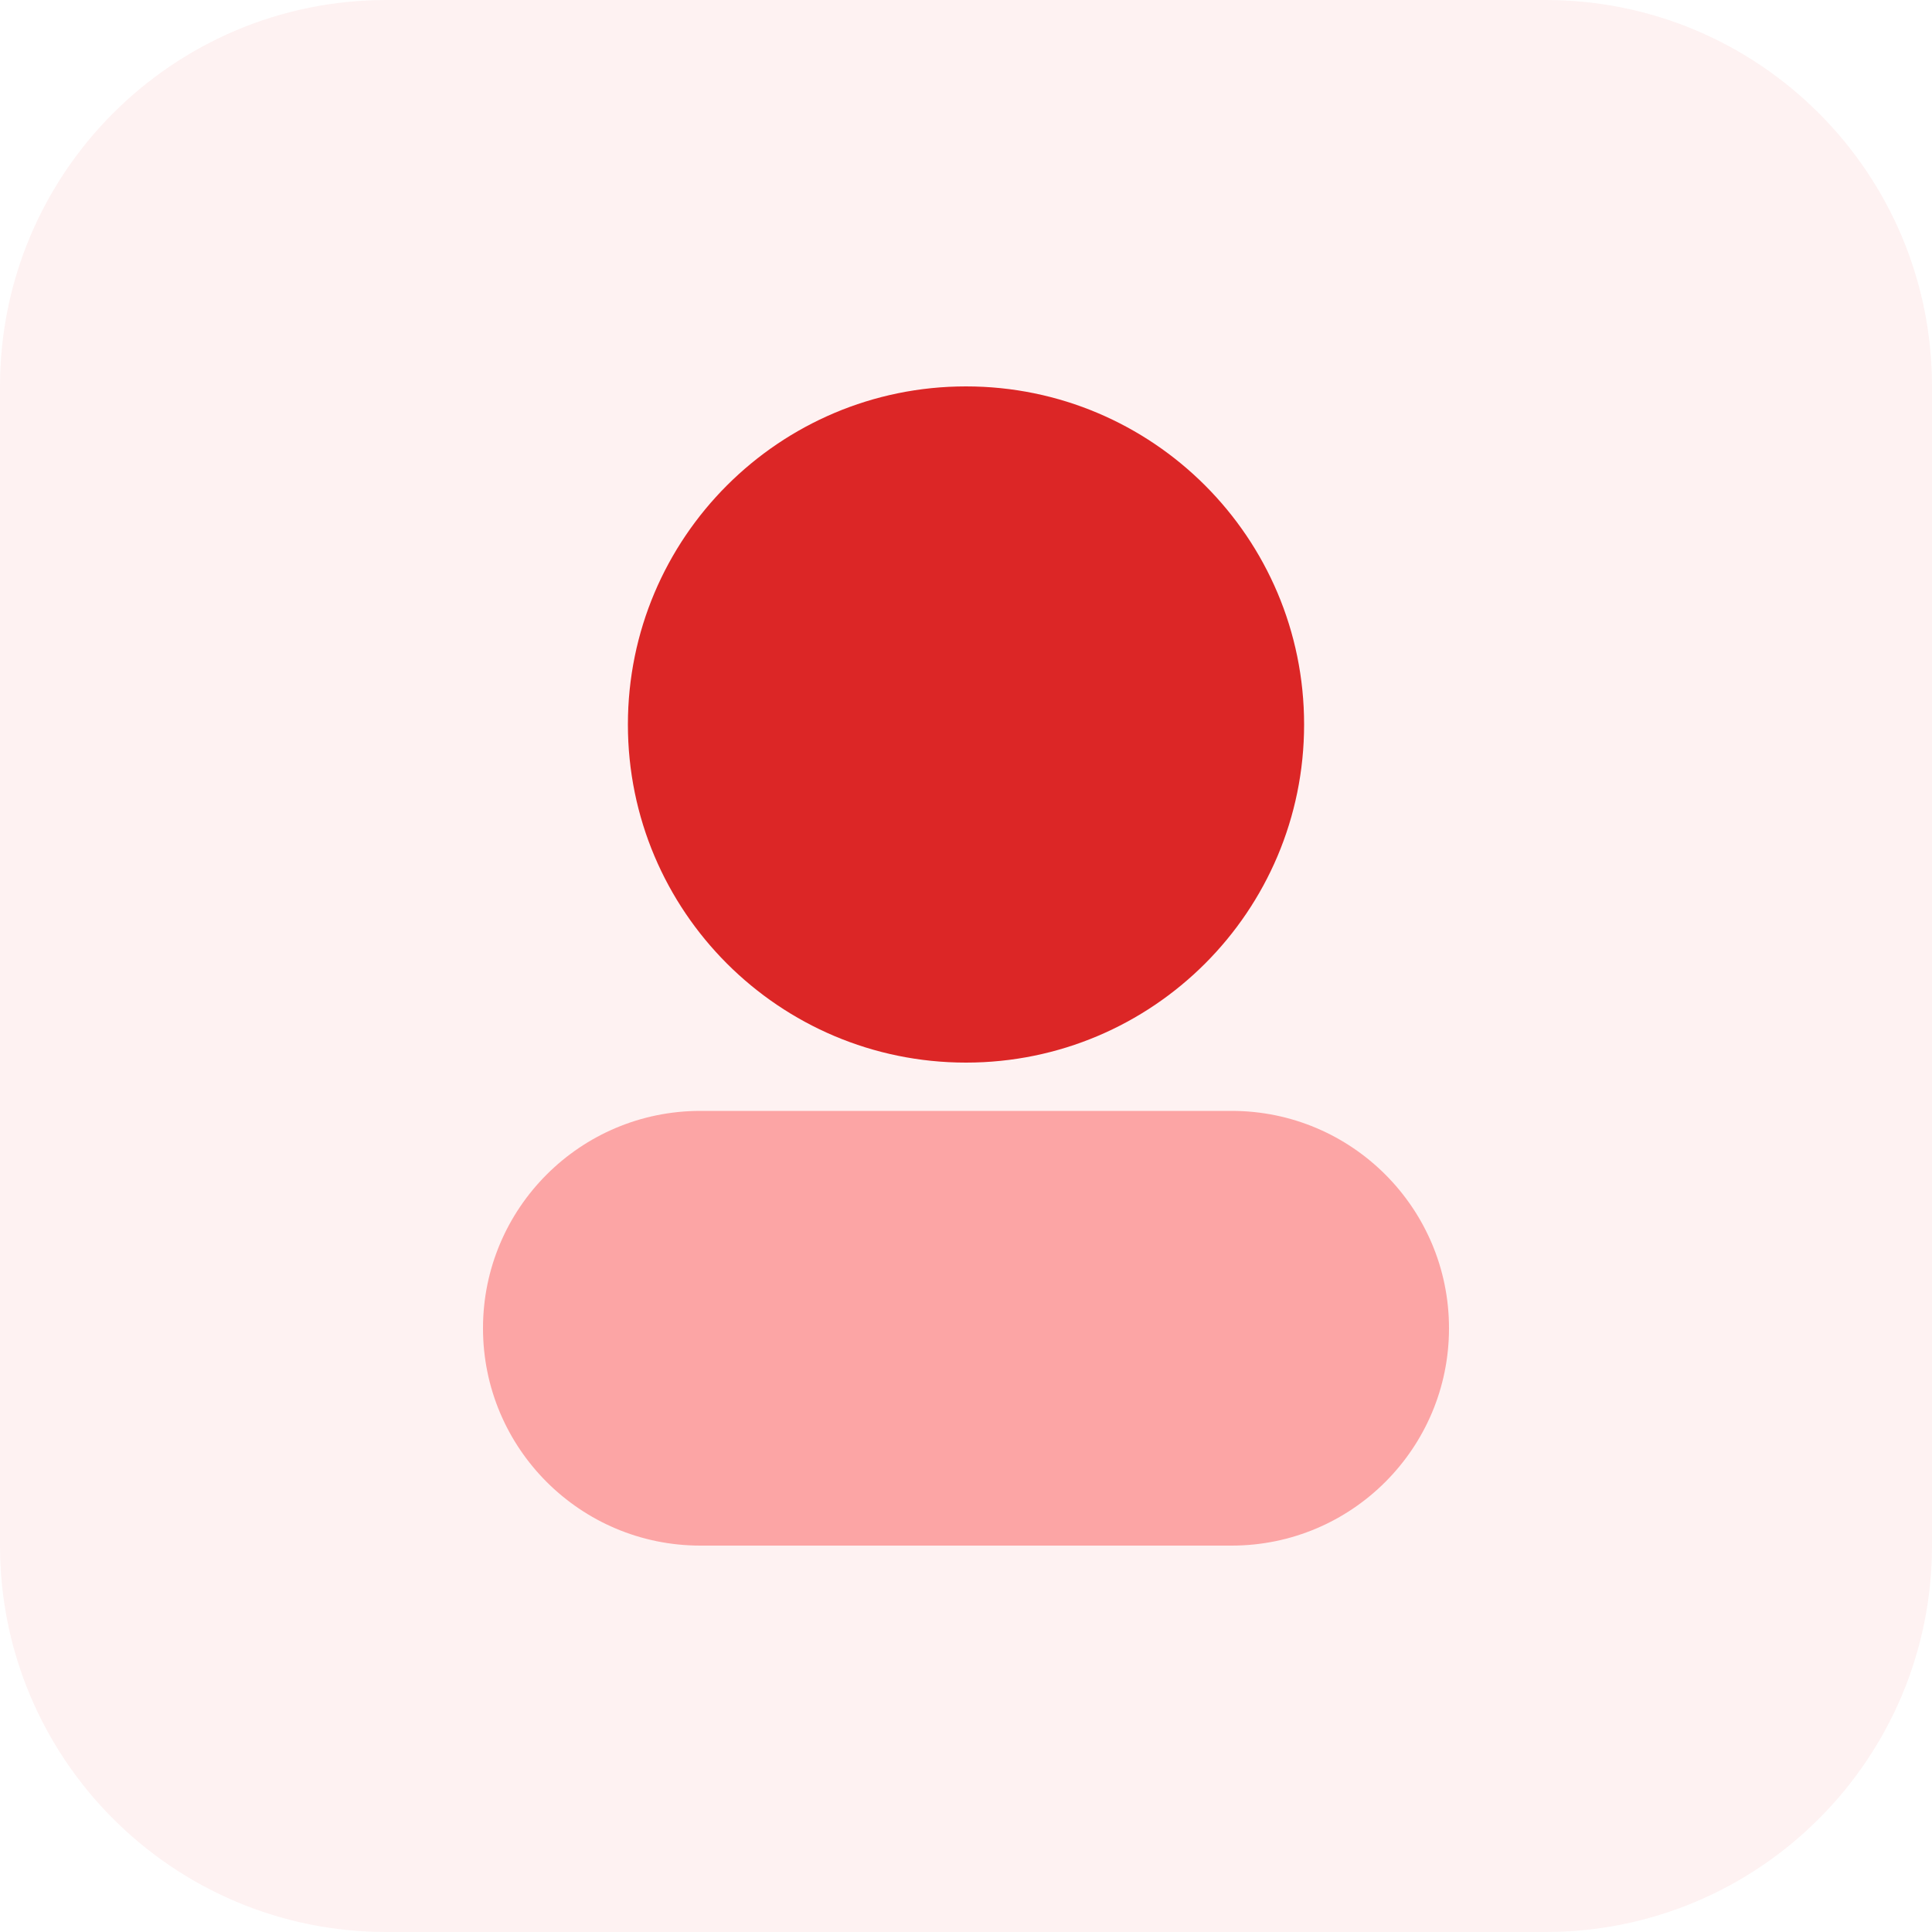
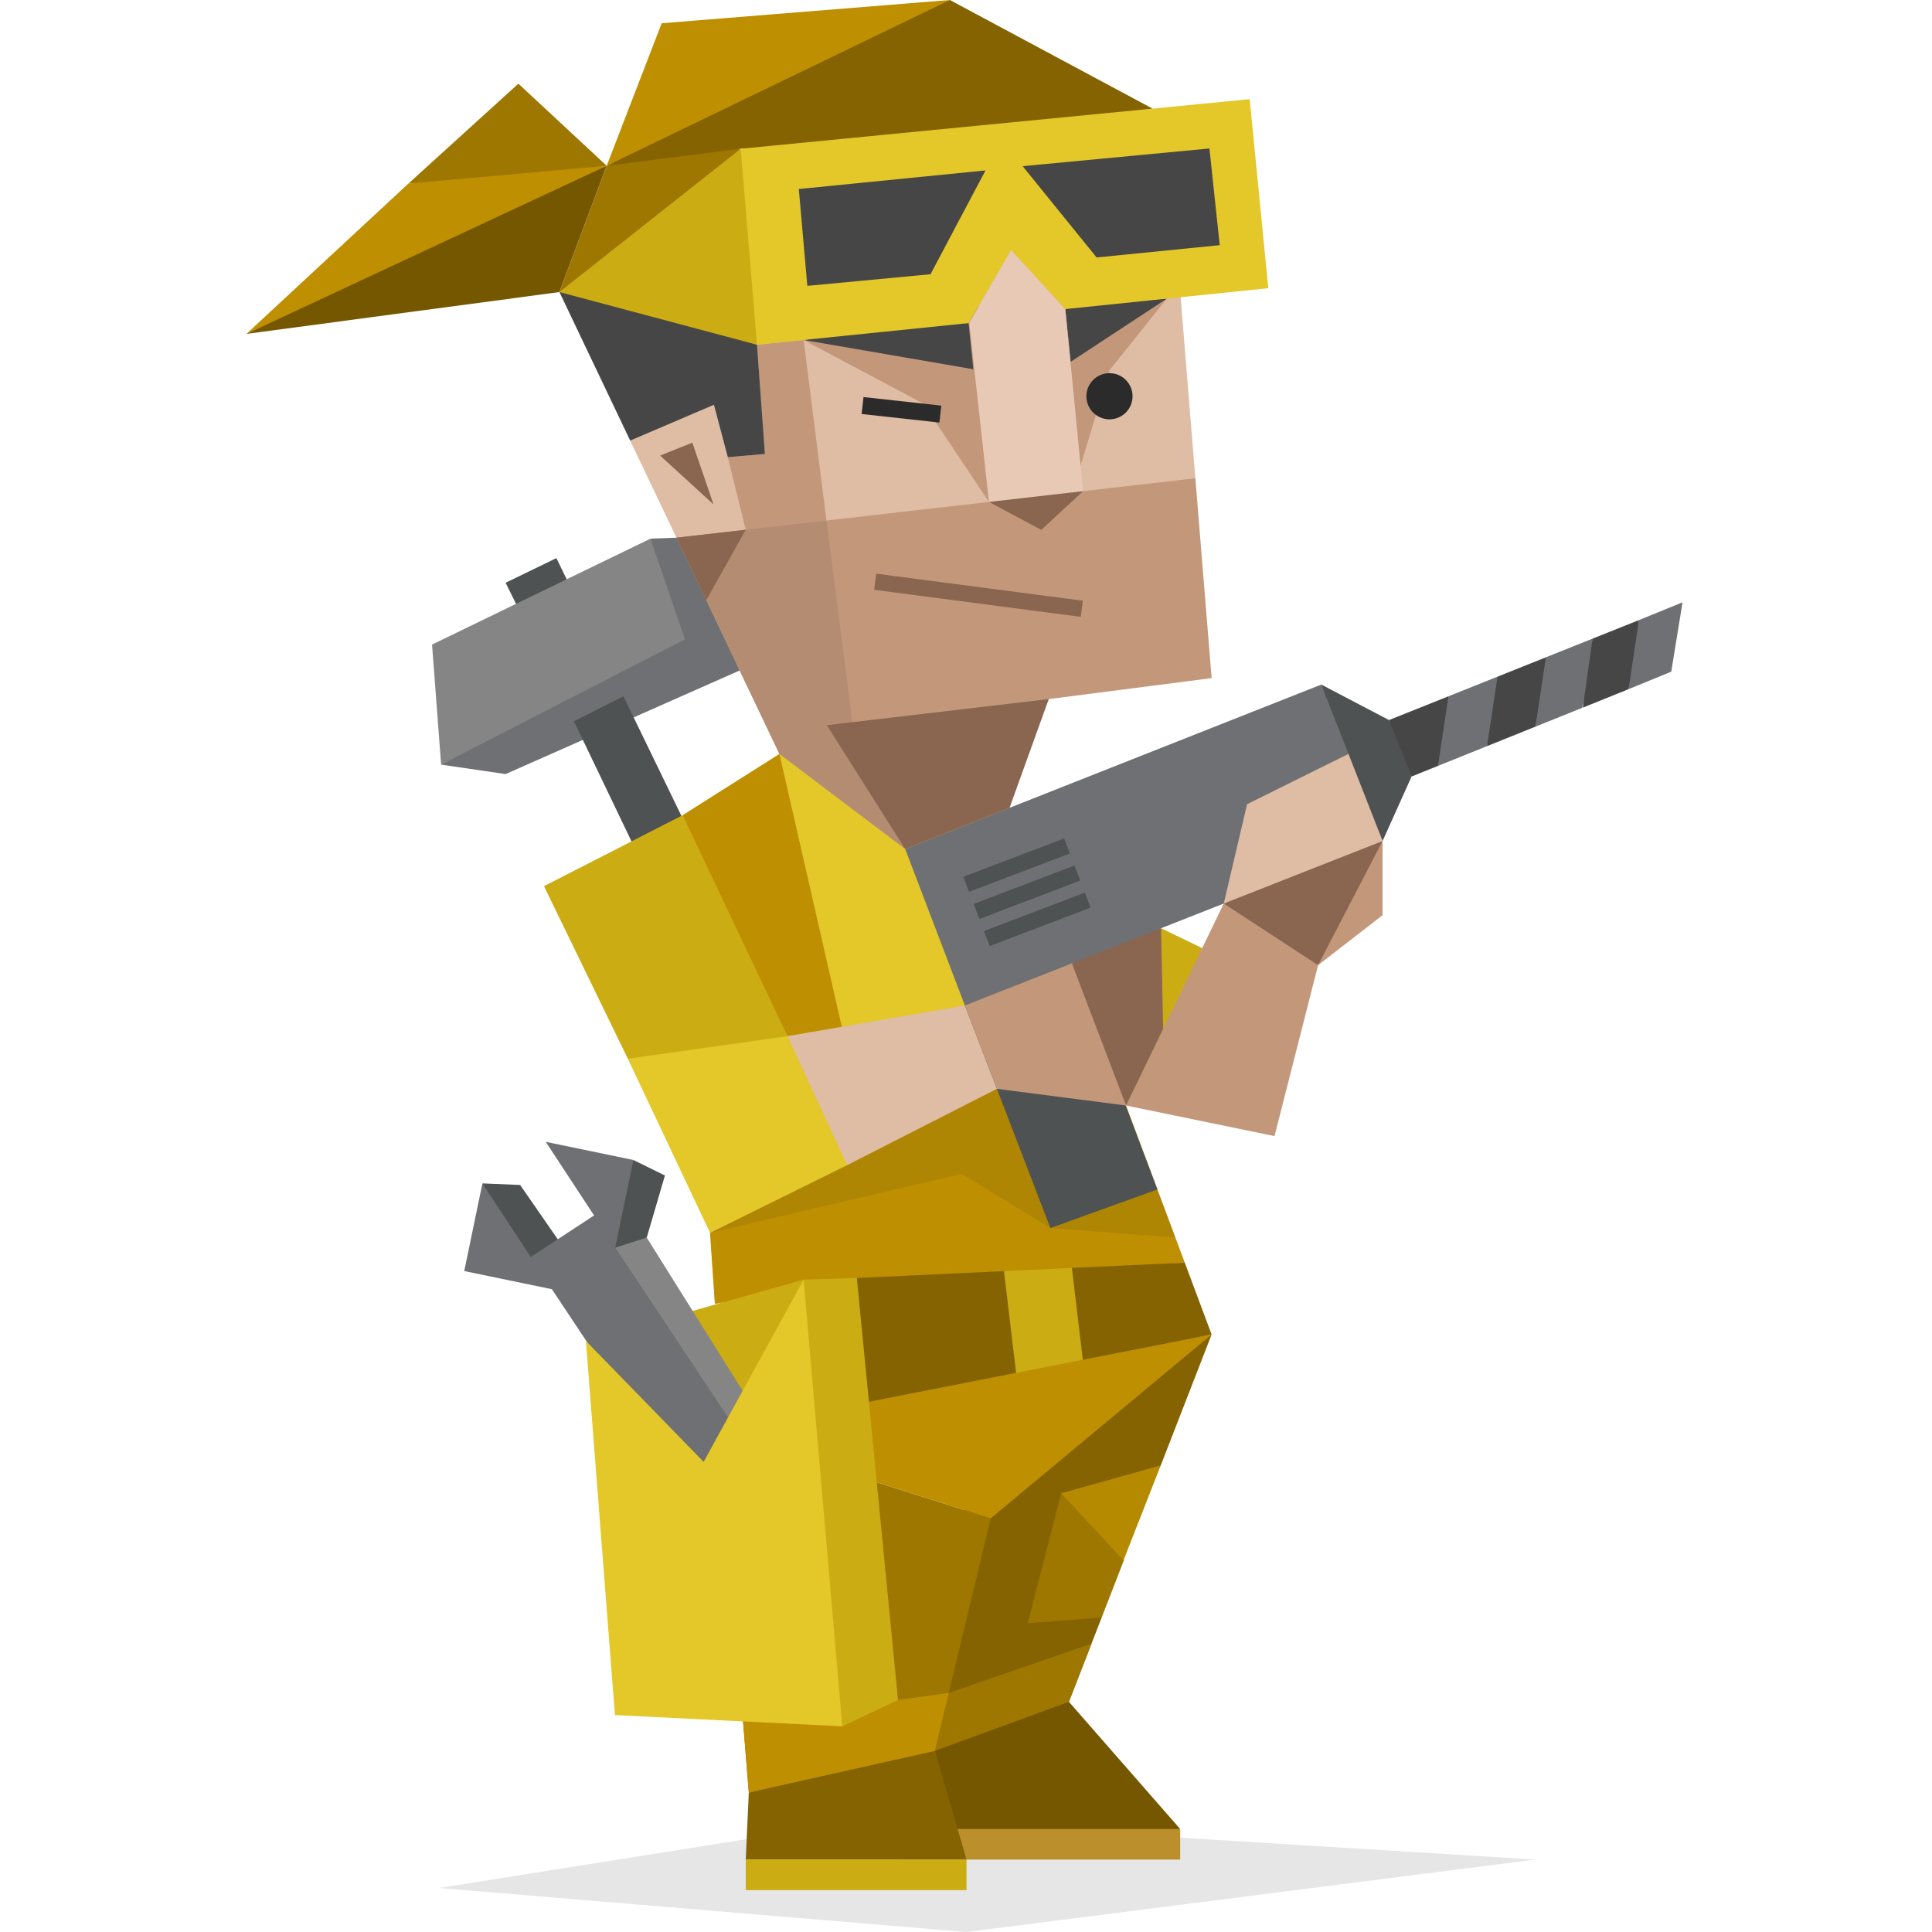
- <svg xmlns="http://www.w3.org/2000/svg" viewBox="0 0 80 80">
-   <rect width="80" height="80" rx="16" fill="#FEF2F2" />
-   <circle cx="40" cy="30" r="14" fill="#DC2626" />
-   <rect x="20" y="46" width="40" height="18" rx="9" fill="#FCA5A5" />
+ <svg xmlns="http://www.w3.org/2000/svg" width="400.0" height="400.0" viewBox="0 0 400.0 400.0">
+   <path d="M 104.68,120.653 L 115.199,115.551 L 129.072,144.157 L 118.827,149.331 L 104.68,120.653 z" fill="#4f5252" />
+   <path d="M 134.68,111.518 L 89.45,133.454 L 91.328,158.31 L 144.117,133.696 L 134.68,111.518 z" fill="#858585" />
+   <path d="M 91.329,158.31 L 104.681,160.264 L 153.143,138.813 L 147.226,132.223 L 141.796,132.378 L 91.329,158.31 z" fill="#6e7073" />
+   <path d="M 149.846,186.989 L 129.072,144.157 L 118.826,149.33 L 139.326,192.091 L 149.846,186.989 z" fill="#4f5252" />
+   <path d="M 134.68,111.517 L 140.051,111.328 L 147.73,111.328 L 153.142,138.812 L 141.795,132.379 L 134.68,111.517 z" fill="#6e7073" />
+   <path d="M 90.92,390.888 L 181.117,376.559 L 317.898,385.006 L 200.108,400.002 L 90.92,390.888 z" opacity="0.1" />
+   <path d="M 250.85,276.293 L 240.324,303.389 L 230.013,316.003 L 228.087,334.89 L 221.308,352.342 L 208.902,358.321 L 193.55,362.499 L 199.933,309.753 L 250.85,276.293 z" fill="#856300" />
+   <path d="M 196.431,350.501 L 225.98,340.311 L 221.308,352.342 L 207.864,362.499 L 193.55,362.499 L 193.55,357.425 L 196.431,350.501 z" fill="#9e7700" />
+   <path d="M 221.308,352.341 L 244.34,378.671 L 216.863,381.839 L 186.428,378.671 L 186.428,365.104 L 221.308,352.341 z" fill="#755700" />
+   <path d="M 186.383,385.006 L 244.341,385.006 L 244.341,378.671 L 186.383,378.671 L 186.383,385.006 z" fill="#bb8f2c" />
+   <path d="M 232.795,310.715 L 219.702,309.17 L 212.781,336.065 L 228.087,334.89 L 232.677,323.072 L 232.795,310.715 z" fill="#9e7700" />
+   <path d="M 219.702,309.169 L 232.607,323.044 L 240.324,303.388 L 219.702,309.169 z" fill="#b58a00" />
+   <path d="M 205.113,314.354 L 193.55,362.499 L 185.313,365.436 L 155.028,371.124 L 149.015,296.589 L 205.113,314.354 z" fill="#9e7700" />
+   <path d="M 250.85,276.293 L 205.113,314.355 L 149.016,296.59 L 180.296,288.528 L 250.85,276.293 z" fill="#be8f00" />
+   <path d="M 193.549,362.499 L 200.108,385.001 L 154.4,385.001 L 155.028,371.124 L 193.549,362.499 z" fill="#856300" />
+   <path d="M 154.4,391.336 L 200.108,391.336 L 200.108,385.001 L 154.4,385.001 L 154.4,391.336 z" fill="#ccac13" />
+   <path d="M 196.431,350.501 L 153.841,356.403 L 155.029,371.123 L 193.55,362.498 L 196.431,350.501 z" fill="#be8f00" />
+   <path d="M 161.373,156.09 L 209.014,167.252 L 237.602,246.319 L 244.509,260.6 L 166.382,264.939 L 148.018,269.946 L 147.017,255.256 L 161.373,156.09 z" fill="#e4c728" />
+   <path d="M 141.34,168.777 L 161.374,156.09 L 174.544,213.708 L 163.044,214.52 L 148.703,187.945 L 141.34,168.777 z" fill="#be8f00" />
+   <path d="M 147.016,255.256 L 203.083,216.804 L 233.141,228.885 L 245.294,261.421 L 166.739,266.903 L 148.017,269.946 L 147.016,255.256 z" fill="#be8f00" />
+   <path d="M 199.123,243.031 L 217.466,254.254 L 243.356,256.231 L 239.634,246.266 L 206.396,225.43 L 176.33,238.659 L 147.016,255.256 L 199.123,243.031 z" fill="#2b2b2b" opacity="0.1" />
+   <path d="M 245.295,261.42 L 221.921,262.513 L 215.384,268.752 L 207.863,263.17 L 177.4,264.594 L 177.459,276.979 L 179.404,290.314 L 210.372,284.235 L 215.384,279.002 L 224.191,281.524 L 250.85,276.292 L 245.295,261.42 z" fill="#856300" />
+   <path d="M 207.864,263.171 L 210.37,284.236 L 224.19,281.525 L 221.922,262.514 L 207.864,263.171 z" fill="#ccac13" />
+   <path d="M 244.437,61.536 L 247.488,99.025 L 244.845,134.914 L 215.526,143.667 L 201.512,158.753 L 179.471,159.345 L 161.373,156.091 L 149.581,128.477 L 140.052,111.327 L 130.472,91.218 L 126.306,59.184 L 156.725,70.124 L 199.464,66.183 L 209.334,51.807 L 221.275,62.568 L 244.437,61.536 z" fill="#dfbca4" />
+   <path d="M 166.378,70.388 L 171.111,107.772 L 163.043,113.67 L 154.4,109.685 L 150.689,94.656 L 158.368,93.988 L 156.725,71.374 L 166.378,70.388 z" fill="#c3977a" />
+   <path d="M 204.752,103.918 L 191.17,83.57 L 166.378,70.388 L 202.582,63.388 L 204.752,103.918 z" fill="#c3977a" />
+   <path d="M 223.722,96.398 L 229.703,76.668 L 241.573,61.831 L 216.455,60.384 L 223.722,96.398 z" fill="#c3977a" />
+   <path d="M 247.488,99.025 L 140.051,111.327 L 161.373,156.09 L 176.198,159.535 L 189.015,161.674 L 209.013,167.252 L 212.925,152.714 L 217.133,144.738 L 250.855,140.397 L 247.488,99.025 z" fill="#c3977a" />
+   <path d="M 171.112,107.772 L 176.482,149.487 L 186.898,152.796 L 190.689,163.753 L 187.417,175.791 L 161.372,156.091 L 146.217,124.275 L 145.493,118.111 L 140.051,111.328 L 154.4,109.685 L 171.112,107.772 z" fill="#c3977a" />
+   <path d="M 171.112,107.771 L 176.482,149.486 L 186.898,152.795 L 190.689,163.752 L 187.417,175.79 L 161.373,156.09 L 146.218,124.274 L 145.494,118.11 L 140.052,111.327 L 154.401,109.684 L 171.112,107.771 z" fill="#2b2b2b" opacity="0.1" />
+   <path d="M 217.133,144.738 L 171.179,150.141 L 187.416,175.79 L 209.013,167.252 L 217.133,144.738 z" fill="#8a6651" />
+   <path d="M 154.401,109.684 L 146.217,124.274 L 140.051,111.327 L 154.401,109.684 z" fill="#8a6651" />
+   <path d="M 181.411,118.774 L 224.191,124.372 L 223.753,127.712 L 180.973,122.114 L 181.411,118.774 z" fill="#8a6651" />
+   <path d="M 204.752,103.919 L 215.588,109.708 L 224.238,101.688 L 214.434,101.76 L 204.752,103.919 z" fill="#8a6651" />
+   <path d="M 166.379,70.388 L 201.511,76.447 L 200.535,66.897 L 186.928,67.075 L 166.379,70.388 z" fill="#464646" />
+   <path d="M 221.679,74.902 L 220.56,63.996 L 229.759,61.62 L 241.572,61.831 L 221.679,74.902 z" fill="#464646" />
+   <path d="M 156.725,71.373 L 158.369,93.986 L 150.689,94.654 L 147.815,83.8 L 130.471,91.215 L 115.825,60.468 L 139.052,61.36 L 156.725,71.373 z" fill="#464646" />
+   <path d="M 136.665,94.321 L 143.344,91.65 L 147.731,104.436 L 136.665,94.321 z" fill="#8a6651" />
+   <path d="M 125.609,34.324 L 107.323,17.322 L 84.547,38.012 L 103.864,37.868 L 125.609,34.324 z" fill="#9e7700" />
+   <path d="M 84.548,38.012 L 51.026,69.128 L 100.5,47.112 L 125.609,34.324 L 84.548,38.012 z" fill="#be8f00" />
+   <path d="M 51.026,69.128 L 115.826,60.468 L 125.61,34.324 L 51.026,69.128 z" fill="#755700" />
+   <path d="M 153.357,30.796 L 138.568,31.27 L 125.609,34.324 L 115.825,60.468 L 140.027,43.364 L 153.357,30.796 z" fill="#9e7700" />
+   <path d="M 196.663,0 L 163.179,13.865 L 125.609,34.324 L 141.025,32.364 L 153.357,30.795 L 192.077,29.254 L 238.625,22.489 L 196.663,0 z" fill="#856300" />
+   <path d="M 136.997,4.811 L 125.609,34.324 L 196.663,0 L 136.997,4.811 z" fill="#be8f00" />
+   <path d="M 153.357,30.796 L 258.734,20.53 L 262.585,59.666 L 220.562,63.996 L 209.335,51.807 L 200.536,66.898 L 156.725,71.374 L 153.143,48.125 L 153.357,30.796 z" fill="#e4c728" />
+   <path d="M 165.386,39.135 L 204.04,35.286 L 192.652,56.778 L 167.149,59.184 L 165.386,39.135 z" fill="#464646" />
+   <path d="M 250.402,30.742 L 211.73,34.405 L 227.042,53.304 L 252.53,50.756 L 250.402,30.742 z" fill="#464646" />
+   <path d="M 156.725,71.374 L 115.825,60.468 L 153.356,30.796 L 156.725,71.374 z" fill="#ccac13" />
+   <path d="M 209.334,51.806 L 220.56,63.995 L 224.239,101.687 L 204.752,103.918 L 200.672,66.882 L 209.334,51.806 z" fill="#e8c9b6" />
+   <path d="M 234.482,82.04 C 234.482,84.679 232.343,86.819 229.704,86.819 C 227.065,86.819 224.924,84.679 224.924,82.04 C 224.924,79.4 227.065,77.261 229.704,77.261 C 232.343,77.261 234.482,79.4 234.482,82.04 z" fill="#2b2b2b" />
+   <path d="M 178.779,82.208 L 194.882,83.979 L 194.496,87.486 L 178.394,85.716 L 178.779,82.208 z" fill="#2b2b2b" />
+   <path d="M 129.989,219.195 L 112.627,183.469 L 141.34,168.777 L 163.043,214.521 L 151.439,224.705 L 129.989,219.195 z" fill="#ccac13" />
+   <path d="M 175.397,241.232 L 147.016,255.255 L 129.987,219.196 L 163.043,214.521 L 174.396,226.853 L 175.397,241.232 z" fill="#e4c728" />
+   <path d="M 199.771,208.178 L 163.042,214.522 L 175.396,241.233 L 206.396,225.431 L 207.863,216.804 L 199.771,208.178 z" fill="#dfbca4" />
+   <path d="M 177.4,264.594 L 166.382,264.938 L 169.123,309.116 L 174.396,357.424 L 185.924,351.956 L 177.4,264.594 z" fill="#ccac13" />
+   <path d="M 135.552,292.261 L 145.68,304.632 L 166.382,264.938 L 137.134,273.171 L 121.574,277.704 L 135.552,292.261 z" fill="#ccac13" />
+   <path d="M 131.135,240.163 L 137.666,243.375 L 133.9,256.231 L 126.306,261.421 L 126.306,250.67 L 131.135,240.163 z" fill="#4f5252" />
+   <path d="M 99.881,245.01 L 107.689,245.334 L 118.827,261.42 L 107.853,262.513 L 99.881,245.01 z" fill="#4f5252" />
+   <path d="M 133.901,256.231 L 158.368,295.323 L 156.492,302.107 L 136.666,279.168 L 127.375,258.31 L 133.901,256.231 z" fill="#858585" />
+   <path d="M 109.888,260.248 L 116.441,255.945 L 122.995,251.641 L 112.987,236.401 L 131.134,240.162 L 127.375,258.311 L 156.491,302.105 L 149.938,306.41 L 143.384,310.714 L 114.267,266.917 L 96.118,263.157 L 99.879,245.01 L 109.888,260.248 z" fill="#6e7073" />
+   <path d="M 174.395,357.424 L 127.316,355.087 L 121.307,277.625 L 145.68,302.667 L 166.382,264.938 L 174.395,357.424 z" fill="#e4c728" />
+   <path d="M 240.386,192.181 L 248.901,196.301 L 244.034,208.186 L 233.142,228.885 L 232.795,204.133 L 234.097,194.66 L 240.386,192.181 z" fill="#ccac13" />
+   <path d="M 233.142,228.884 L 253.367,187.069 L 269.807,184.972 L 272.894,199.826 L 263.872,235.22 L 233.142,228.884 z" fill="#c3977a" />
+   <path d="M 199.77,208.177 L 217.466,254.253 L 239.634,246.266 L 221.921,199.453 L 199.77,208.177 z" fill="#4f5252" />
+   <path d="M 206.397,225.43 L 233.142,228.884 L 227.099,208.754 L 221.92,199.454 L 212.621,200.002 L 199.77,208.177 L 206.397,225.43 z" fill="#c3977a" />
+   <path d="M 233.142,228.885 L 240.816,213.019 L 240.386,192.182 L 231.067,193.253 L 221.921,199.454 L 233.142,228.885 z" fill="#8a6651" />
+   <path d="M 187.417,175.789 L 273.56,141.732 L 280.611,157.275 L 286.247,174.12 L 199.771,208.177 L 187.417,175.789 z" fill="#6e7073" />
+   <path d="M 273.559,141.733 L 287.583,149.079 L 290.932,155.039 L 292.257,160.764 L 286.247,174.121 L 273.559,141.733 z" fill="#4f5252" />
+   <path d="M 287.584,149.079 L 299.887,144.157 L 300.094,151.081 L 297.716,158.568 L 292.258,160.765 L 287.584,149.079 z" fill="#464646" />
+   <path d="M 299.887,144.157 L 310.045,140.094 L 310.538,146.3 L 307.878,154.477 L 297.716,158.568 L 299.887,144.157 z" fill="#6e7073" />
+   <path d="M 310.045,140.093 L 320.062,136.087 L 319.545,142.891 L 317.898,150.445 L 307.878,154.477 L 310.045,140.093 z" fill="#464646" />
+   <path d="M 320.062,136.087 L 329.723,132.224 L 329.581,138.736 L 327.563,146.554 L 317.898,150.444 L 320.062,136.087 z" fill="#6e7073" />
+   <path d="M 329.723,132.224 L 339.33,128.38 L 339.049,134.808 L 337.175,142.685 L 327.702,146.511 L 329.723,132.224 z" fill="#464646" />
+   <path d="M 339.33,128.38 L 348.351,124.705 L 346.013,139.063 L 337.175,142.685 L 339.33,128.38 z" fill="#6e7073" />
+   <path d="M 221.515,176.696 L 200.636,184.65 L 199.449,181.536 L 220.327,173.582 L 221.515,176.696 z" fill="#4f5252" />
+   <path d="M 223.653,182.307 L 202.773,190.261 L 201.587,187.147 L 222.465,179.193 L 223.653,182.307 z" fill="#4f5252" />
+   <path d="M 225.791,187.919 L 204.911,195.873 L 203.725,192.759 L 224.603,184.805 L 225.791,187.919 z" fill="#4f5252" />
+   <path d="M 272.894,199.827 L 286.248,189.476 L 286.248,174.121 L 274.895,185.306 L 272.894,199.827 z" fill="#c3977a" />
+   <path d="M 253.366,187.069 L 269.163,179.673 L 286.247,174.121 L 272.893,199.827 L 253.366,187.069 z" fill="#8a6651" />
+   <path d="M 253.366,187.069 L 258.192,166.5 L 279.183,156.09 L 286.247,174.121 L 253.366,187.069 z" fill="#dfbca4" />
</svg>
